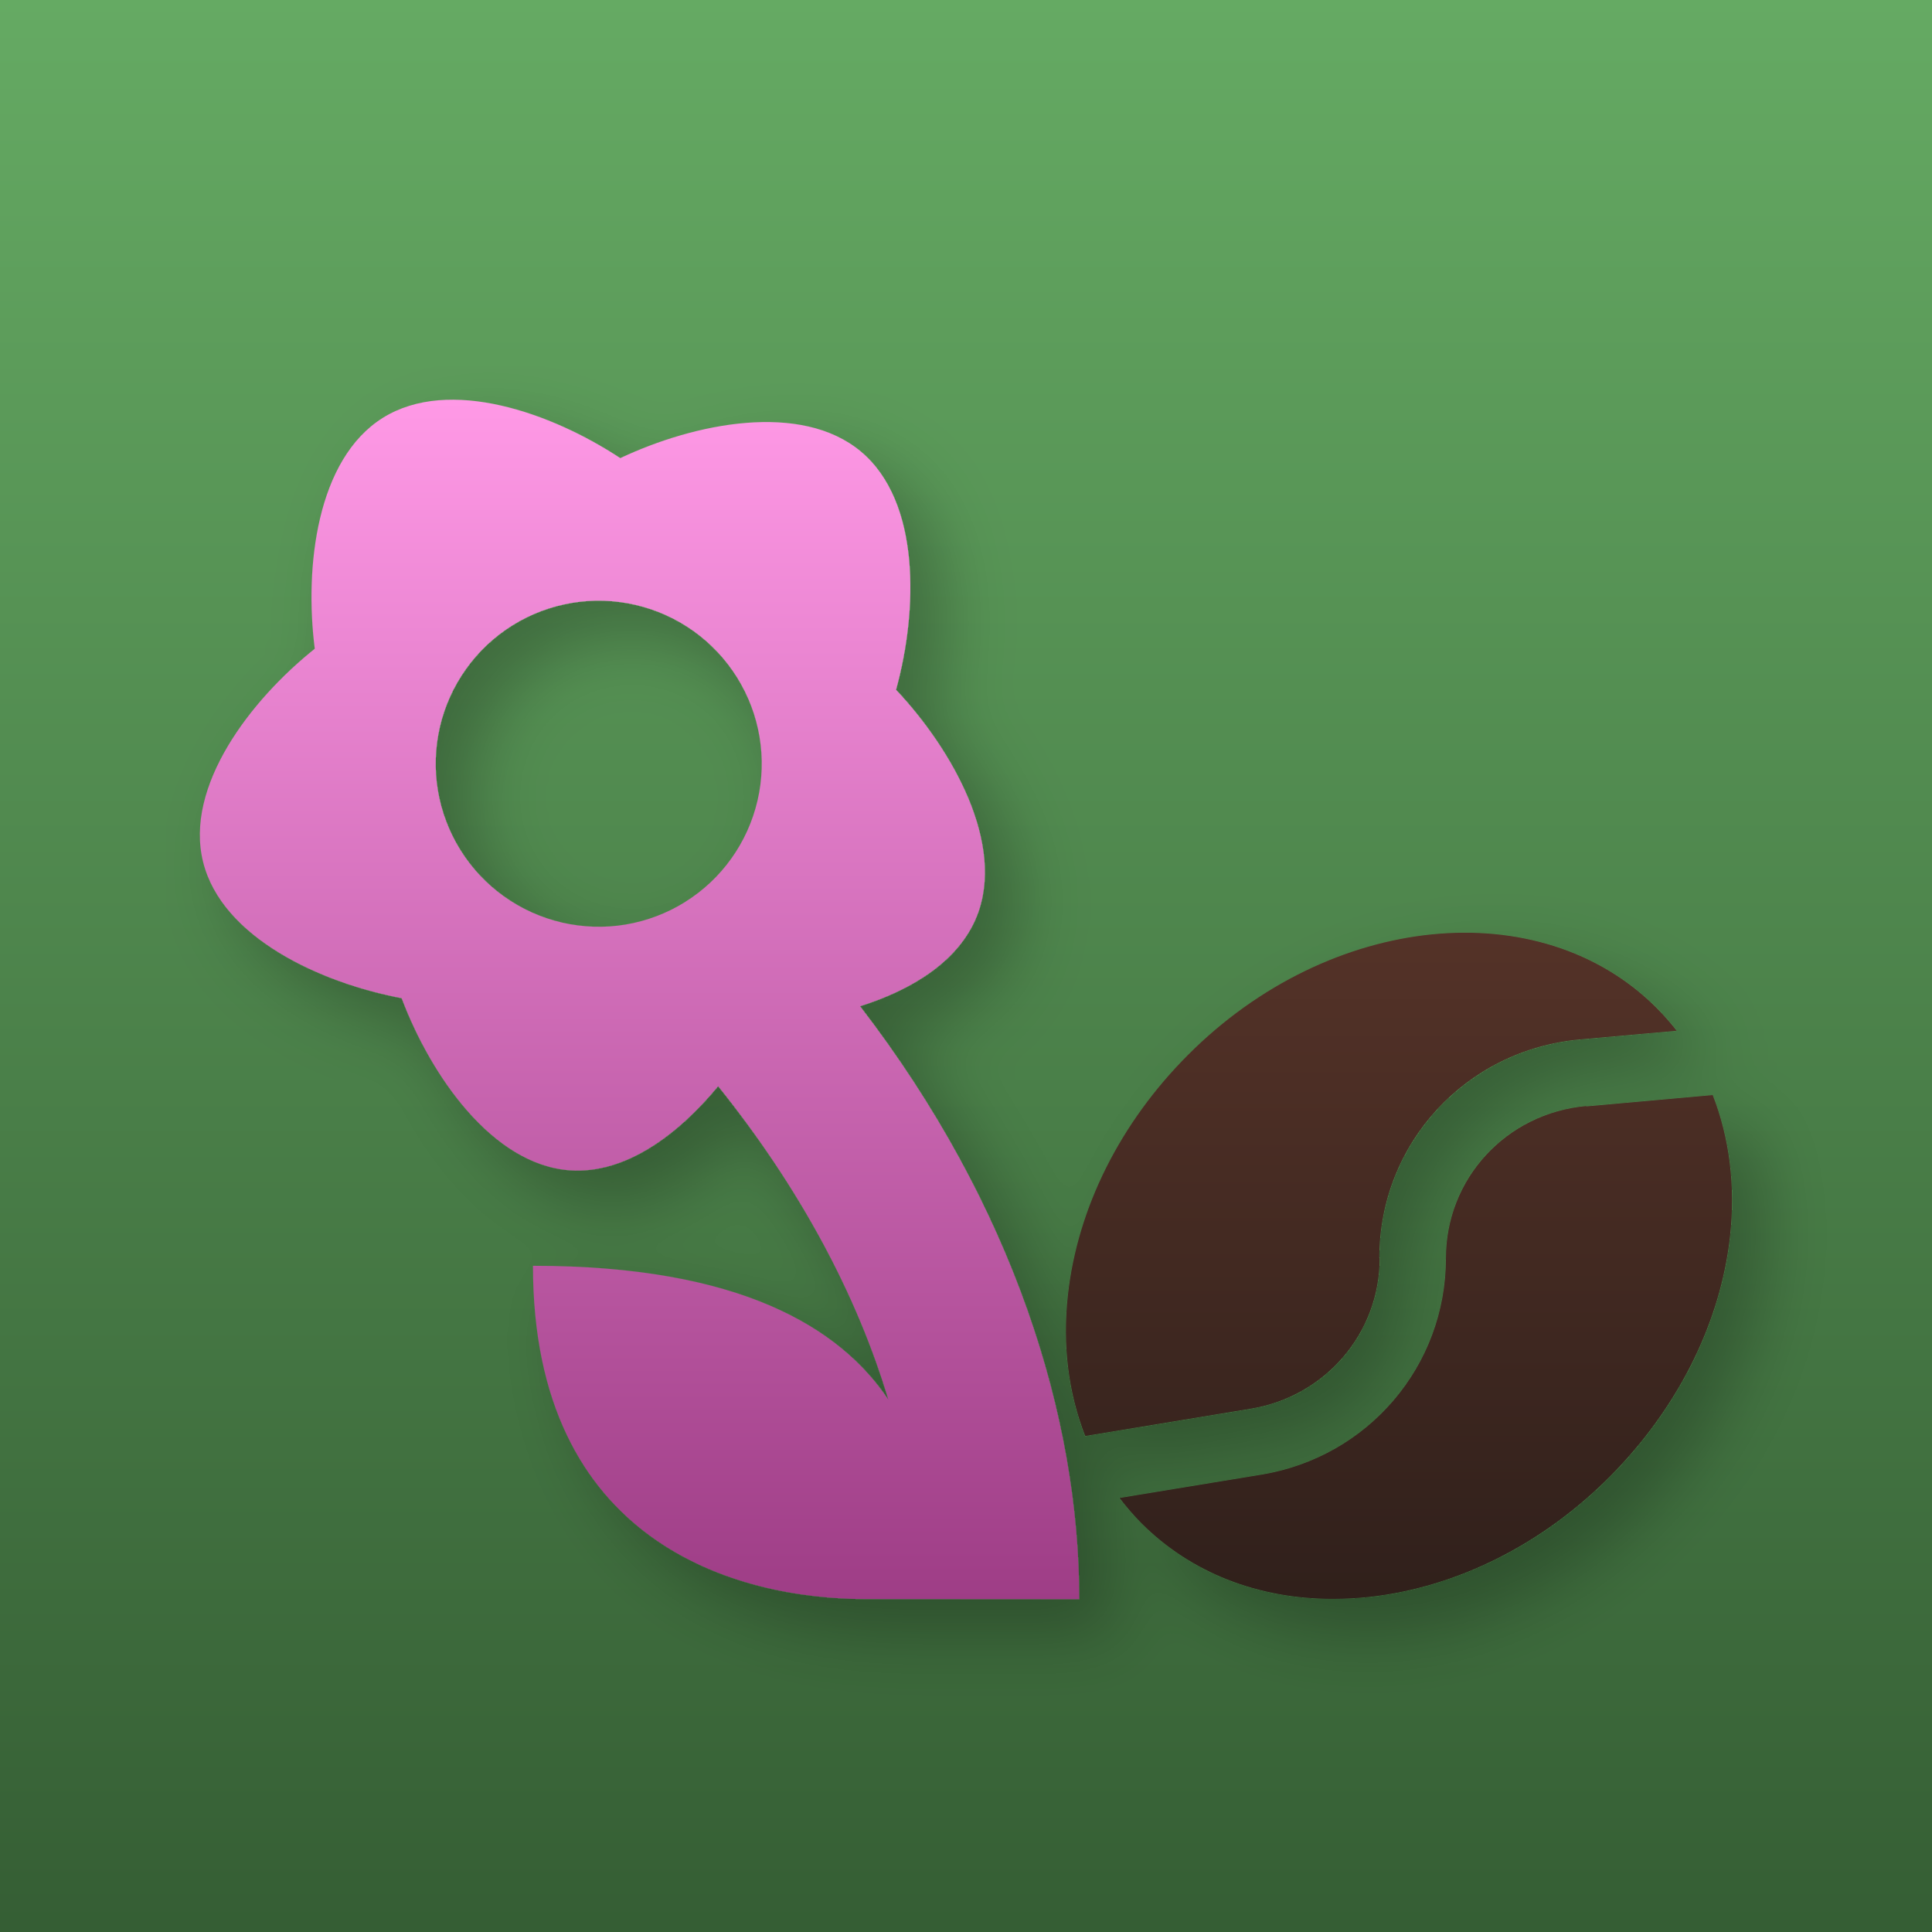
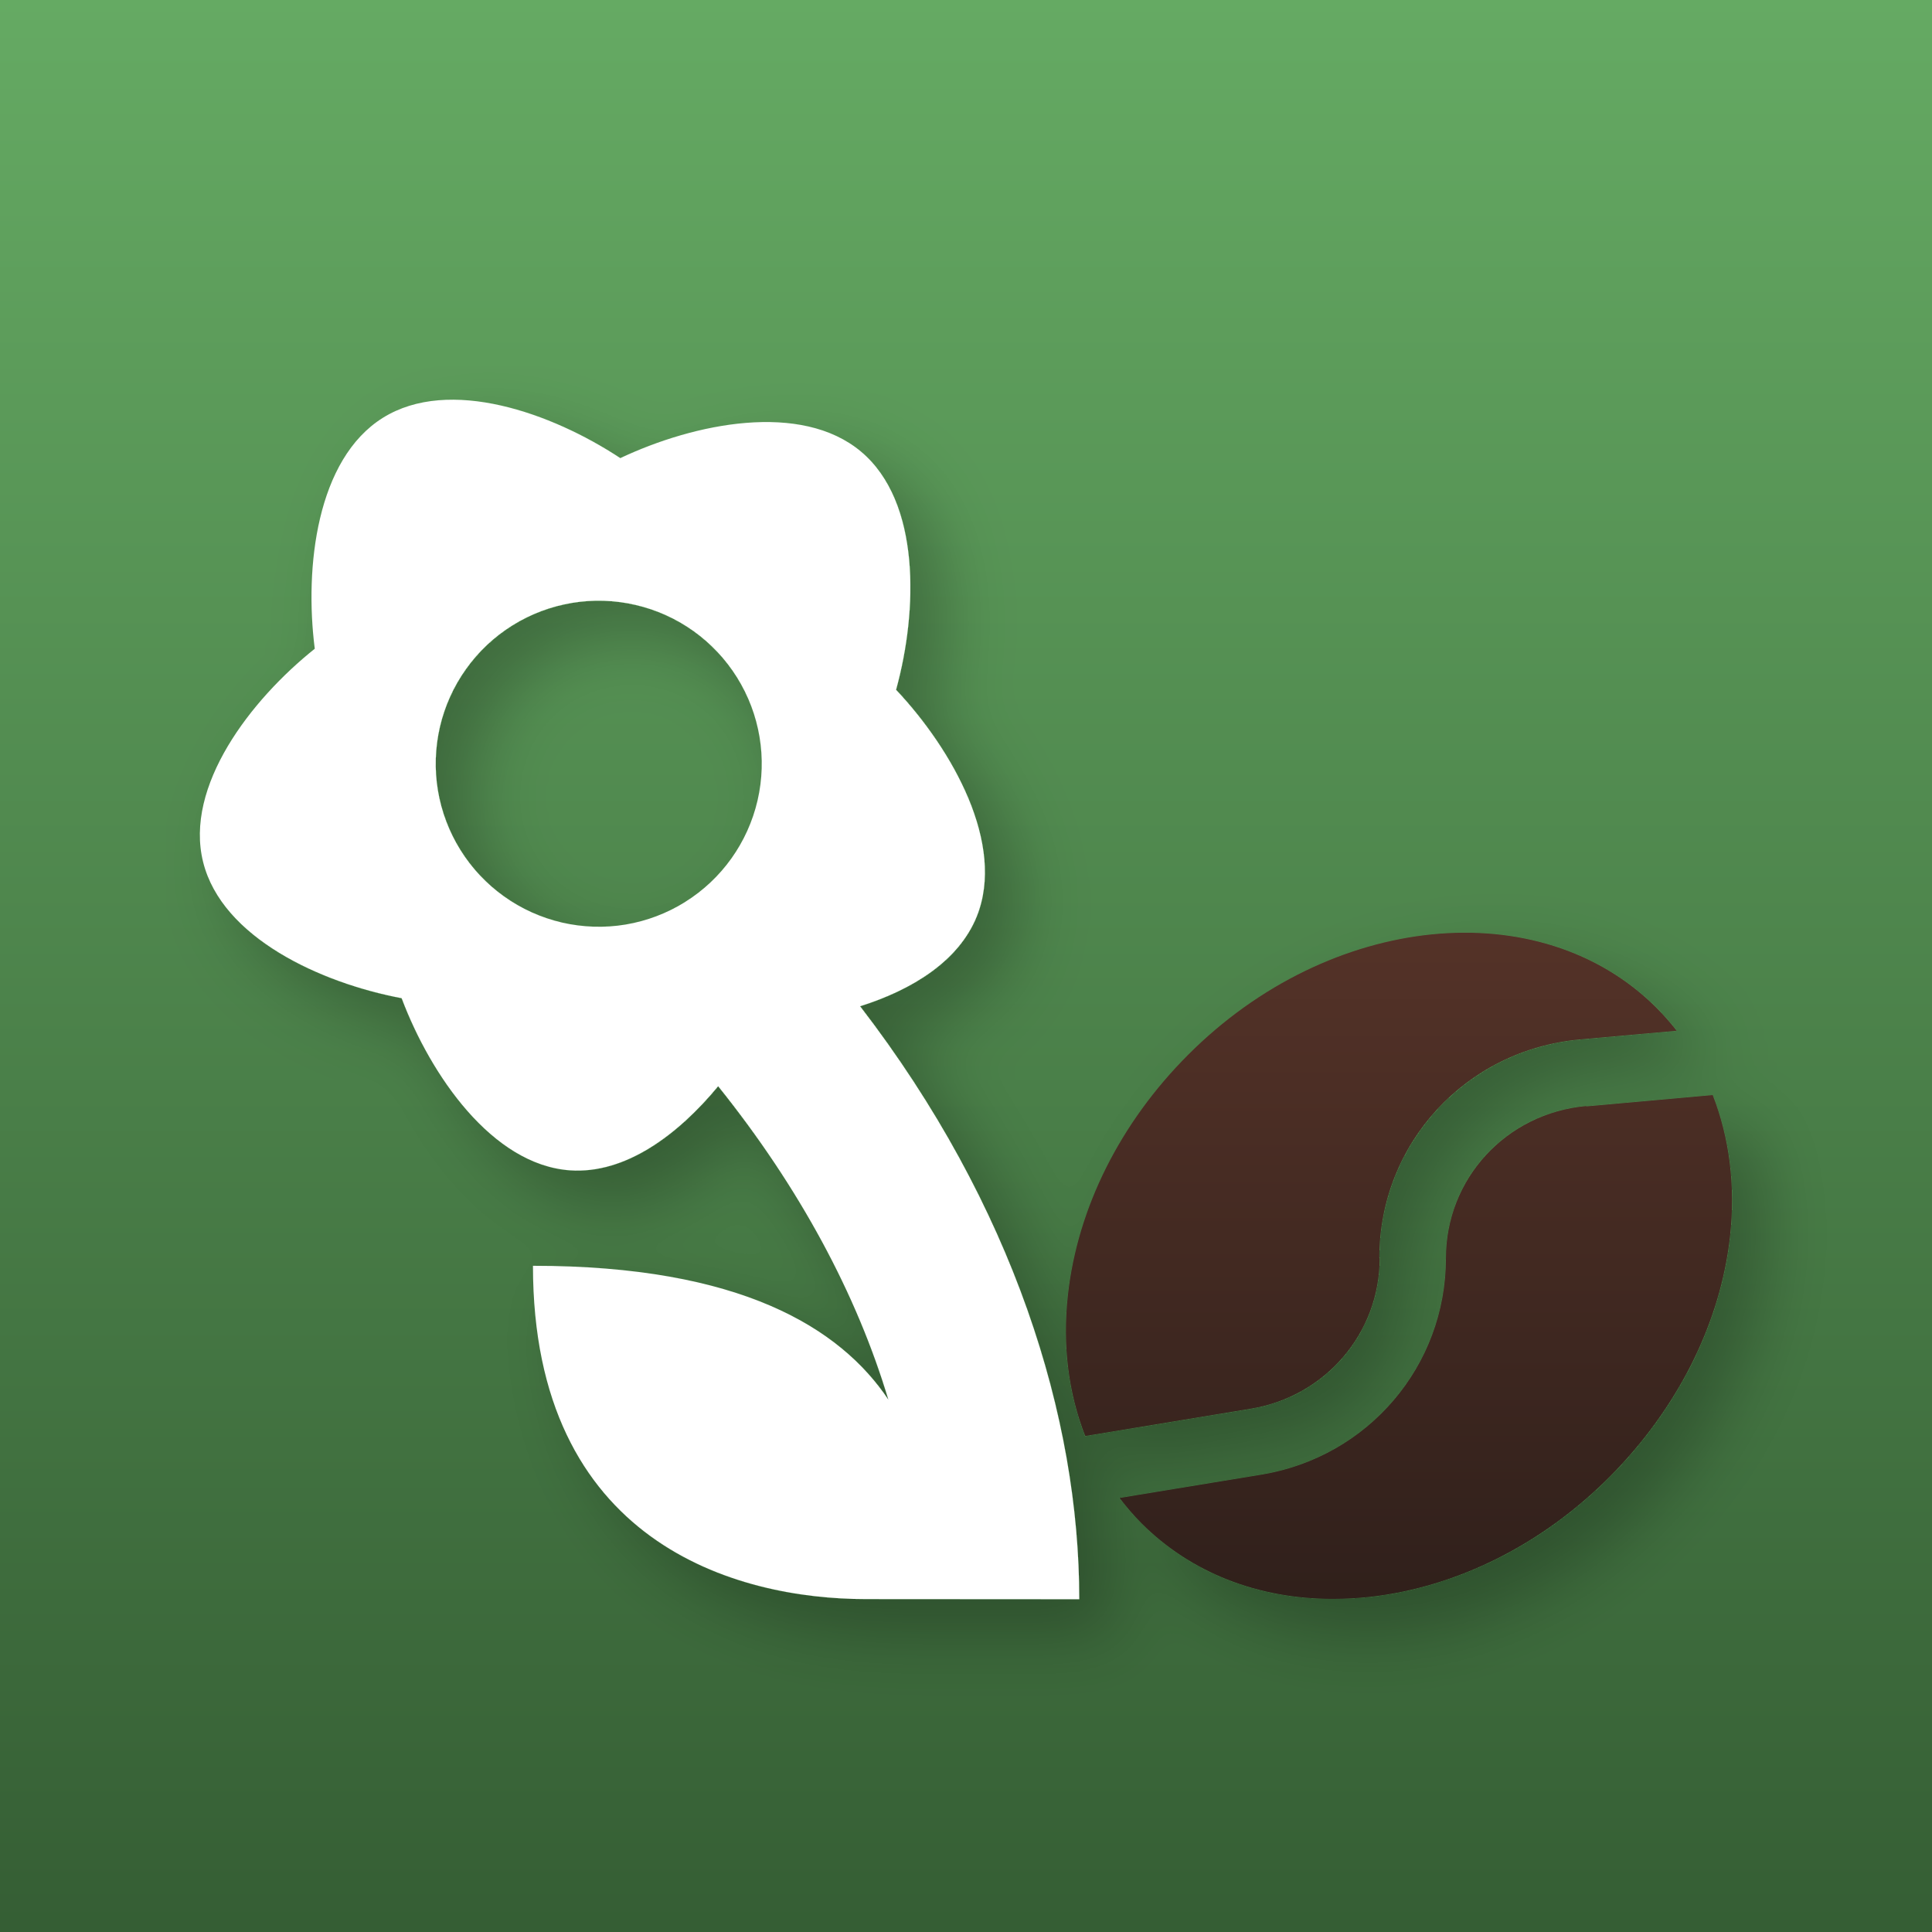
<svg xmlns="http://www.w3.org/2000/svg" width="29" height="29" viewBox="0 0 29 29" fill="none">
  <rect width="29" height="29" fill="url(#paint0_linear_667_4106)" />
  <g filter="url(#filter0_d_667_4106)">
-     <path d="M14.66 13.76C15.099 12.673 14.296 11.251 13.45 10.354C13.778 9.164 13.821 7.532 12.924 6.779C12.027 6.026 10.427 6.349 9.311 6.877C8.281 6.197 6.743 5.651 5.748 6.271C4.754 6.891 4.568 8.514 4.725 9.738C3.761 10.507 2.766 11.802 3.049 12.939C3.332 14.076 4.817 14.755 6.029 14.983C6.463 16.138 7.387 17.484 8.556 17.567C9.384 17.625 10.176 17.036 10.78 16.304C12 17.824 12.862 19.431 13.335 21.01C12.612 19.93 11.115 19 8 19C8 23.155 11.042 24.003 13 24.003L16.2 24.005C16.2 21.282 15.214 18.095 12.91 15.104C13.693 14.857 14.389 14.427 14.66 13.76ZM10.283 13.54C10.01 13.71 9.707 13.825 9.39 13.878C9.073 13.931 8.748 13.92 8.435 13.848C8.122 13.775 7.826 13.642 7.565 13.455C7.303 13.268 7.081 13.032 6.911 12.759C6.741 12.486 6.626 12.183 6.573 11.866C6.52 11.549 6.531 11.224 6.603 10.911C6.676 10.598 6.809 10.302 6.996 10.041C7.183 9.779 7.419 9.557 7.692 9.387C8.243 9.044 8.907 8.933 9.54 9.08C10.172 9.226 10.72 9.618 11.063 10.168C11.407 10.719 11.518 11.384 11.371 12.016C11.224 12.648 10.833 13.197 10.282 13.54H10.283Z" fill="url(#paint1_linear_667_4106)" />
-     <path d="M20.704 18.881C20.704 17.167 21.999 15.757 23.718 15.602L25.168 15.472C25.073 15.352 24.973 15.237 24.863 15.127C23.118 13.383 19.964 13.698 17.835 15.832C16.815 16.852 16.175 18.131 16.03 19.436C15.945 20.201 16.04 20.916 16.29 21.555L18.775 21.145C19.894 20.96 20.709 20.011 20.709 18.886L20.704 18.881Z" fill="url(#paint2_linear_667_4106)" />
-     <path d="M23.808 16.602C22.609 16.712 21.704 17.692 21.704 18.886C21.704 20.501 20.539 21.87 18.935 22.135L16.805 22.485C16.905 22.615 17.015 22.745 17.135 22.865C17.875 23.605 18.88 24 20.005 24C20.189 24 20.374 23.99 20.559 23.97C21.864 23.825 23.148 23.185 24.163 22.165C25.178 21.145 25.823 19.866 25.968 18.561C26.053 17.796 25.958 17.077 25.708 16.437L23.813 16.607L23.808 16.602Z" fill="url(#paint3_linear_667_4106)" />
+     <path d="M14.66 13.76C15.099 12.673 14.296 11.251 13.45 10.354C13.778 9.164 13.821 7.532 12.924 6.779C12.027 6.026 10.427 6.349 9.311 6.877C8.281 6.197 6.743 5.651 5.748 6.271C4.754 6.891 4.568 8.514 4.725 9.738C3.761 10.507 2.766 11.802 3.049 12.939C3.332 14.076 4.817 14.755 6.029 14.983C6.463 16.138 7.387 17.484 8.556 17.567C9.384 17.625 10.176 17.036 10.78 16.304C12 17.824 12.862 19.431 13.335 21.01C12.612 19.93 11.115 19 8 19C8 23.155 11.042 24.003 13 24.003L16.2 24.005C16.2 21.282 15.214 18.095 12.91 15.104C13.693 14.857 14.389 14.427 14.66 13.76ZM10.283 13.54C10.01 13.71 9.707 13.825 9.39 13.878C9.073 13.931 8.748 13.92 8.435 13.848C8.122 13.775 7.826 13.642 7.565 13.455C7.303 13.268 7.081 13.032 6.911 12.759C6.741 12.486 6.626 12.183 6.573 11.866C6.52 11.549 6.531 11.224 6.603 10.911C6.676 10.598 6.809 10.302 6.996 10.041C7.183 9.779 7.419 9.557 7.692 9.387C8.243 9.044 8.907 8.933 9.54 9.08C10.172 9.226 10.72 9.618 11.063 10.168C11.407 10.719 11.518 11.384 11.371 12.016C11.224 12.648 10.833 13.197 10.282 13.54H10.283Z" fill="white" />
+     <path d="M20.704 18.881C20.704 17.167 21.999 15.757 23.718 15.602L25.168 15.472C25.073 15.352 24.973 15.237 24.863 15.127C23.118 13.383 19.964 13.698 17.835 15.832C16.815 16.852 16.175 18.131 16.03 19.436C15.945 20.201 16.04 20.916 16.29 21.555L18.775 21.145C19.894 20.96 20.709 20.011 20.709 18.886L20.704 18.881Z" fill="url(#paint1_linear_667_4106)" />
+     <path d="M23.808 16.602C22.609 16.712 21.704 17.692 21.704 18.886C21.704 20.501 20.539 21.87 18.935 22.135L16.805 22.485C16.905 22.615 17.015 22.745 17.135 22.865C17.875 23.605 18.88 24 20.005 24C20.189 24 20.374 23.99 20.559 23.97C21.864 23.825 23.148 23.185 24.163 22.165C25.178 21.145 25.823 19.866 25.968 18.561C26.053 17.796 25.958 17.077 25.708 16.437L23.813 16.607L23.808 16.602Z" fill="url(#paint2_linear_667_4106)" />
  </g>
  <defs>
    <filter id="filter0_d_667_4106" x="2.5" y="5.5" width="24.998" height="20.005" filterUnits="userSpaceOnUse" color-interpolation-filters="sRGB">
      <feFlood flood-opacity="0" result="BackgroundImageFix" />
      <feColorMatrix in="SourceAlpha" type="matrix" values="0 0 0 0 0 0 0 0 0 0 0 0 0 0 0 0 0 0 127 0" result="hardAlpha" />
      <feOffset dx="0.5" dy="0.5" />
      <feGaussianBlur stdDeviation="0.5" />
      <feComposite in2="hardAlpha" operator="out" />
      <feColorMatrix type="matrix" values="0 0 0 0 0 0 0 0 0 0 0 0 0 0 0 0 0 0 0.25 0" />
      <feBlend mode="normal" in2="BackgroundImageFix" result="effect1_dropShadow_667_4106" />
      <feBlend mode="normal" in="SourceGraphic" in2="effect1_dropShadow_667_4106" result="shape" />
    </filter>
    <linearGradient id="paint0_linear_667_4106" x1="14.5" y1="0" x2="14.5" y2="29" gradientUnits="userSpaceOnUse">
      <stop stop-color="#65AA63" />
      <stop offset="1" stop-color="#355E34" />
    </linearGradient>
    <linearGradient id="paint1_linear_667_4106" x1="14.499" y1="6" x2="14.499" y2="24.005" gradientUnits="userSpaceOnUse">
-       <stop stop-color="#FF99E6" />
-       <stop offset="1" stop-color="#9E3D86" />
+       <stop stop-color="#714132" />
+       <stop offset="1" stop-color="#30201B" />
    </linearGradient>
    <linearGradient id="paint2_linear_667_4106" x1="14.499" y1="6" x2="14.499" y2="24.005" gradientUnits="userSpaceOnUse">
      <stop stop-color="#714132" />
      <stop offset="1" stop-color="#30201B" />
    </linearGradient>
-     <linearGradient id="paint3_linear_667_4106" x1="14.499" y1="6" x2="14.499" y2="24.005" gradientUnits="userSpaceOnUse">
-       <stop stop-color="#714132" />
-       <stop offset="1" stop-color="#30201B" />
-     </linearGradient>
  </defs>
</svg>
